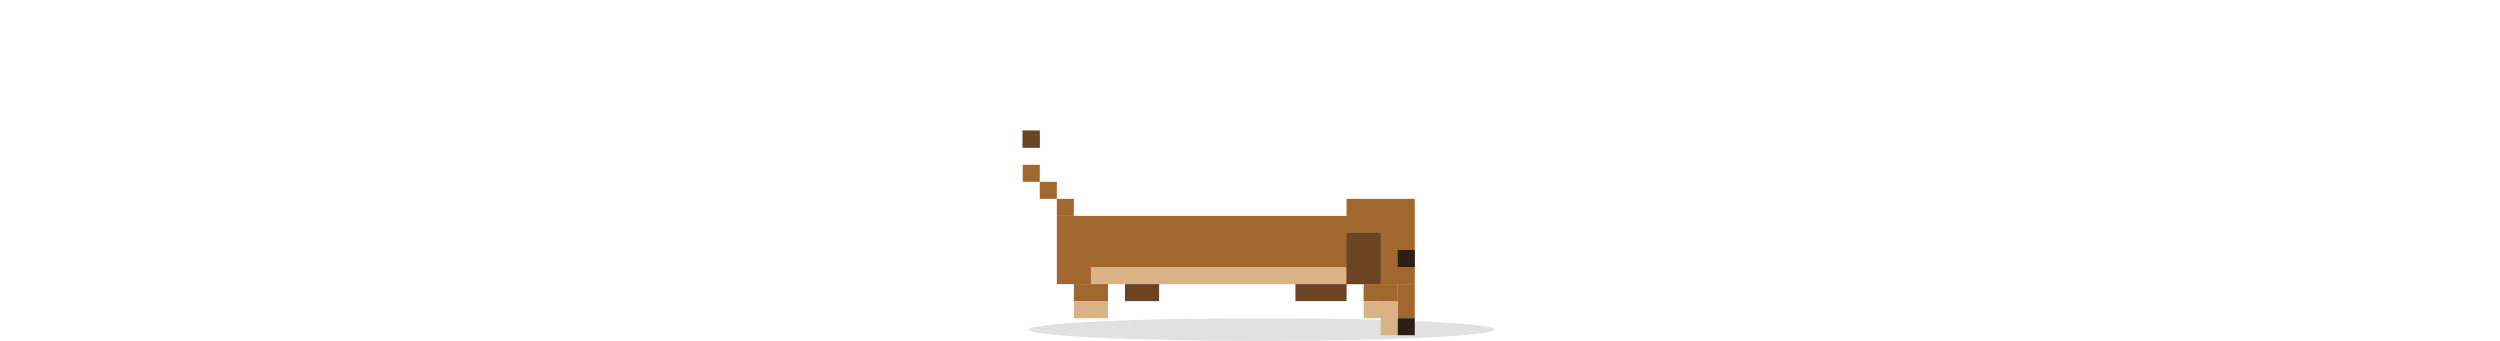
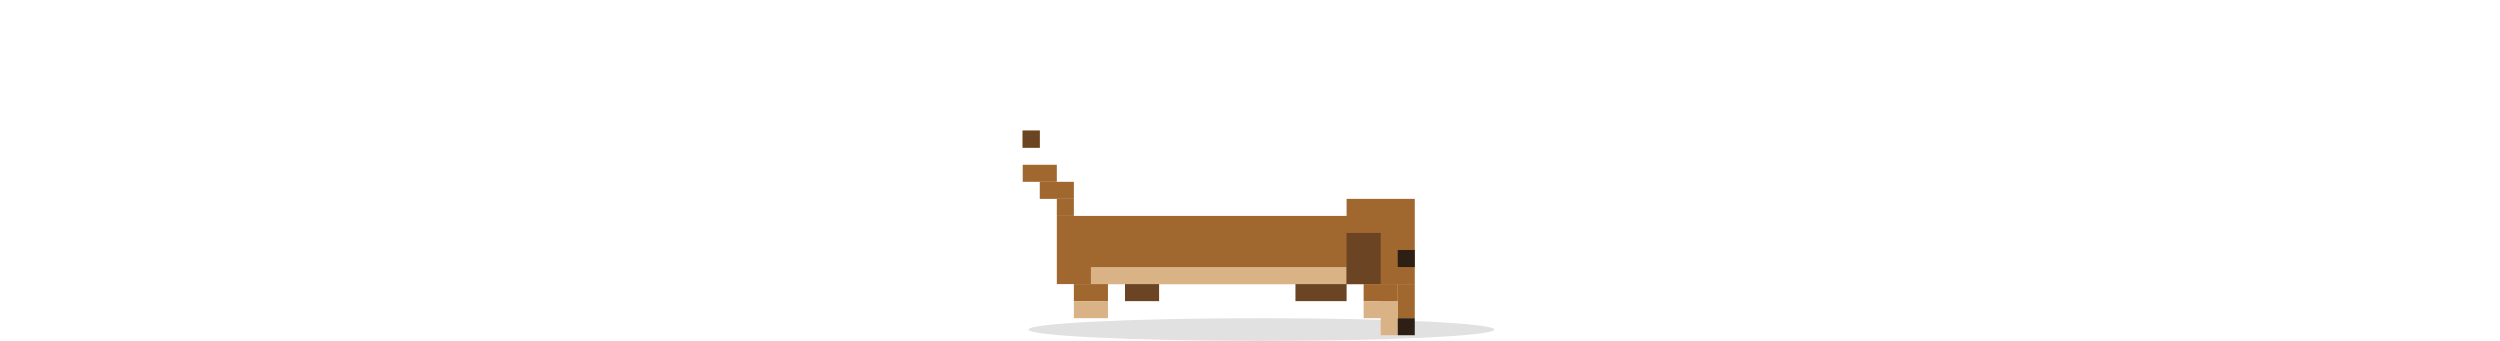
<svg xmlns="http://www.w3.org/2000/svg" viewBox="0 0 880 120" width="100%" height="100%">
  <g transform="translate(360, 46)">
    <ellipse cx="84" cy="70" rx="82" ry="4" fill="#000000" opacity="0.12" />
    <g>
      <animateTransform attributeName="transform" type="translate" values="114 60; 72 30; 12 66" keyTimes="0;0.5;1" dur="0.25s" repeatCount="indefinite" />
      <animate attributeName="opacity" values="1;1;0" keyTimes="0;0.6;1" dur="0.25s" repeatCount="indefinite" />
      <rect x="0" y="0" width="6" height="6" fill="#6B4423" />
    </g>
    <g>
      <animateTransform attributeName="transform" type="translate" values="108 54; 60 24; 0 66" keyTimes="0;0.5;1" dur="0.3s" begin="0.1s" repeatCount="indefinite" />
      <animate attributeName="opacity" values="1;1;0" keyTimes="0;0.6;1" dur="0.3s" begin="0.1s" repeatCount="indefinite" />
      <rect x="0" y="0" width="6" height="6" fill="#D9B285" />
    </g>
    <g>
      <animateTransform attributeName="transform" type="translate" values="120 60; 84 36; 36 66" keyTimes="0;0.5;1" dur="0.2s" begin="0.05s" repeatCount="indefinite" />
      <animate attributeName="opacity" values="1;1;0" keyTimes="0;0.6;1" dur="0.2s" begin="0.05s" repeatCount="indefinite" />
      <rect x="0" y="0" width="6" height="6" fill="#D9B285" />
    </g>
    <g>
      <animateTransform attributeName="transform" type="translate" values="114 66; 90 42; 48 66" keyTimes="0;0.5;1" dur="0.2s" begin="0.15s" repeatCount="indefinite" />
      <animate attributeName="opacity" values="1;1;0" keyTimes="0;0.6;1" dur="0.2s" begin="0.15s" repeatCount="indefinite" />
      <rect x="0" y="0" width="6" height="6" fill="#6B4423" />
    </g>
    <g>
      <animateTransform attributeName="transform" type="translate" values="0 0; 0 2; 0 0" keyTimes="0;0.5;1" dur="0.15s" calcMode="discrete" repeatCount="indefinite" />
      <g>
        <animate attributeName="opacity" values="1;0;1" keyTimes="0;0.5;1" dur="0.15s" calcMode="discrete" repeatCount="indefinite" />
-         <rect x="0" y="12" width="6" height="6" fill="#A0672F" />
-         <rect x="6" y="18" width="6" height="6" fill="#A0672F" />
+         <rect x="0" y="12" width="12" height="6" fill="#A0672F" />
+         <rect x="6" y="18" width="12" height="6" fill="#A0672F" />
      </g>
      <g opacity="0">
        <animate attributeName="opacity" values="0;1;0" keyTimes="0;0.5;1" dur="0.15s" calcMode="discrete" repeatCount="indefinite" />
-         <rect x="0" y="6" width="6" height="6" fill="#A0672F" />
-         <rect x="6" y="12" width="6" height="6" fill="#A0672F" />
+         <rect x="6" y="6" width="12" height="6" fill="#A0672F" />
+         <rect x="12" y="12" width="6" height="12" fill="#A0672F" />
      </g>
      <rect x="12" y="24" width="6" height="6" fill="#A0672F" />
      <rect x="12" y="30" width="120" height="24" fill="#A0672F" />
      <rect x="24" y="48" width="96" height="6" fill="#D9B285" />
      <rect x="114" y="24" width="24" height="30" fill="#A0672F" />
      <rect x="114" y="36" width="12" height="18" fill="#6B4423" />
      <rect x="132" y="54" width="6" height="12" fill="#A0672F" />
      <rect x="126" y="54" width="6" height="18" fill="#D9B285" />
      <rect x="132" y="66" width="6" height="6" fill="#2E1F14" />
      <rect x="132" y="42" width="6" height="6" fill="#2E1F14" />
    </g>
    <rect x="18" y="54" width="12" height="6" fill="#A0672F" />
    <rect x="18" y="60" width="12" height="6" fill="#D9B285" />
    <rect x="36" y="54" width="12" height="6" fill="#6B4423" />
    <g>
      <animate attributeName="opacity" values="1;0;1" keyTimes="0;0.5;1" dur="0.15s" calcMode="discrete" repeatCount="indefinite" />
      <rect x="120" y="54" width="12" height="6" fill="#A0672F" />
      <rect x="120" y="60" width="12" height="6" fill="#D9B285" />
      <rect x="96" y="54" width="18" height="6" fill="#6B4423" />
    </g>
    <g opacity="0">
      <animate attributeName="opacity" values="0;1;0" keyTimes="0;0.5;1" dur="0.15s" calcMode="discrete" repeatCount="indefinite" />
      <rect x="102" y="54" width="18" height="6" fill="#A0672F" />
      <rect x="114" y="54" width="12" height="6" fill="#6B4423" />
      <rect x="114" y="60" width="12" height="6" fill="#6B4423" />
    </g>
  </g>
</svg>
